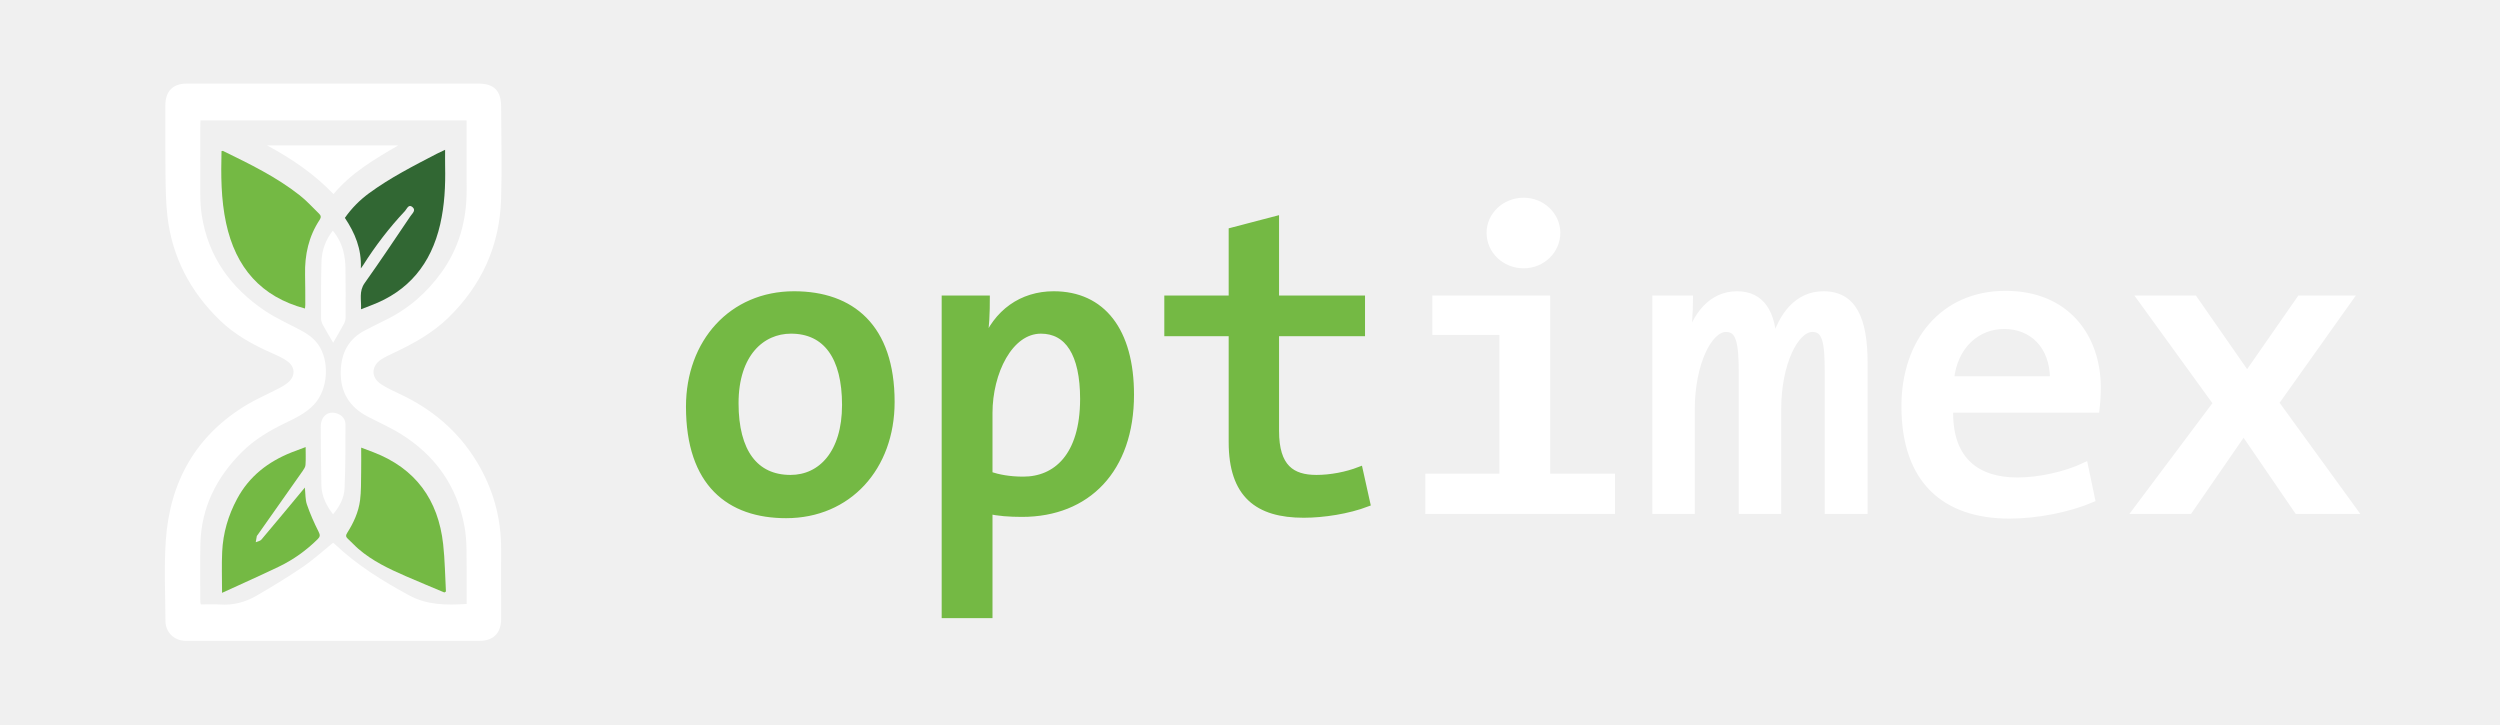
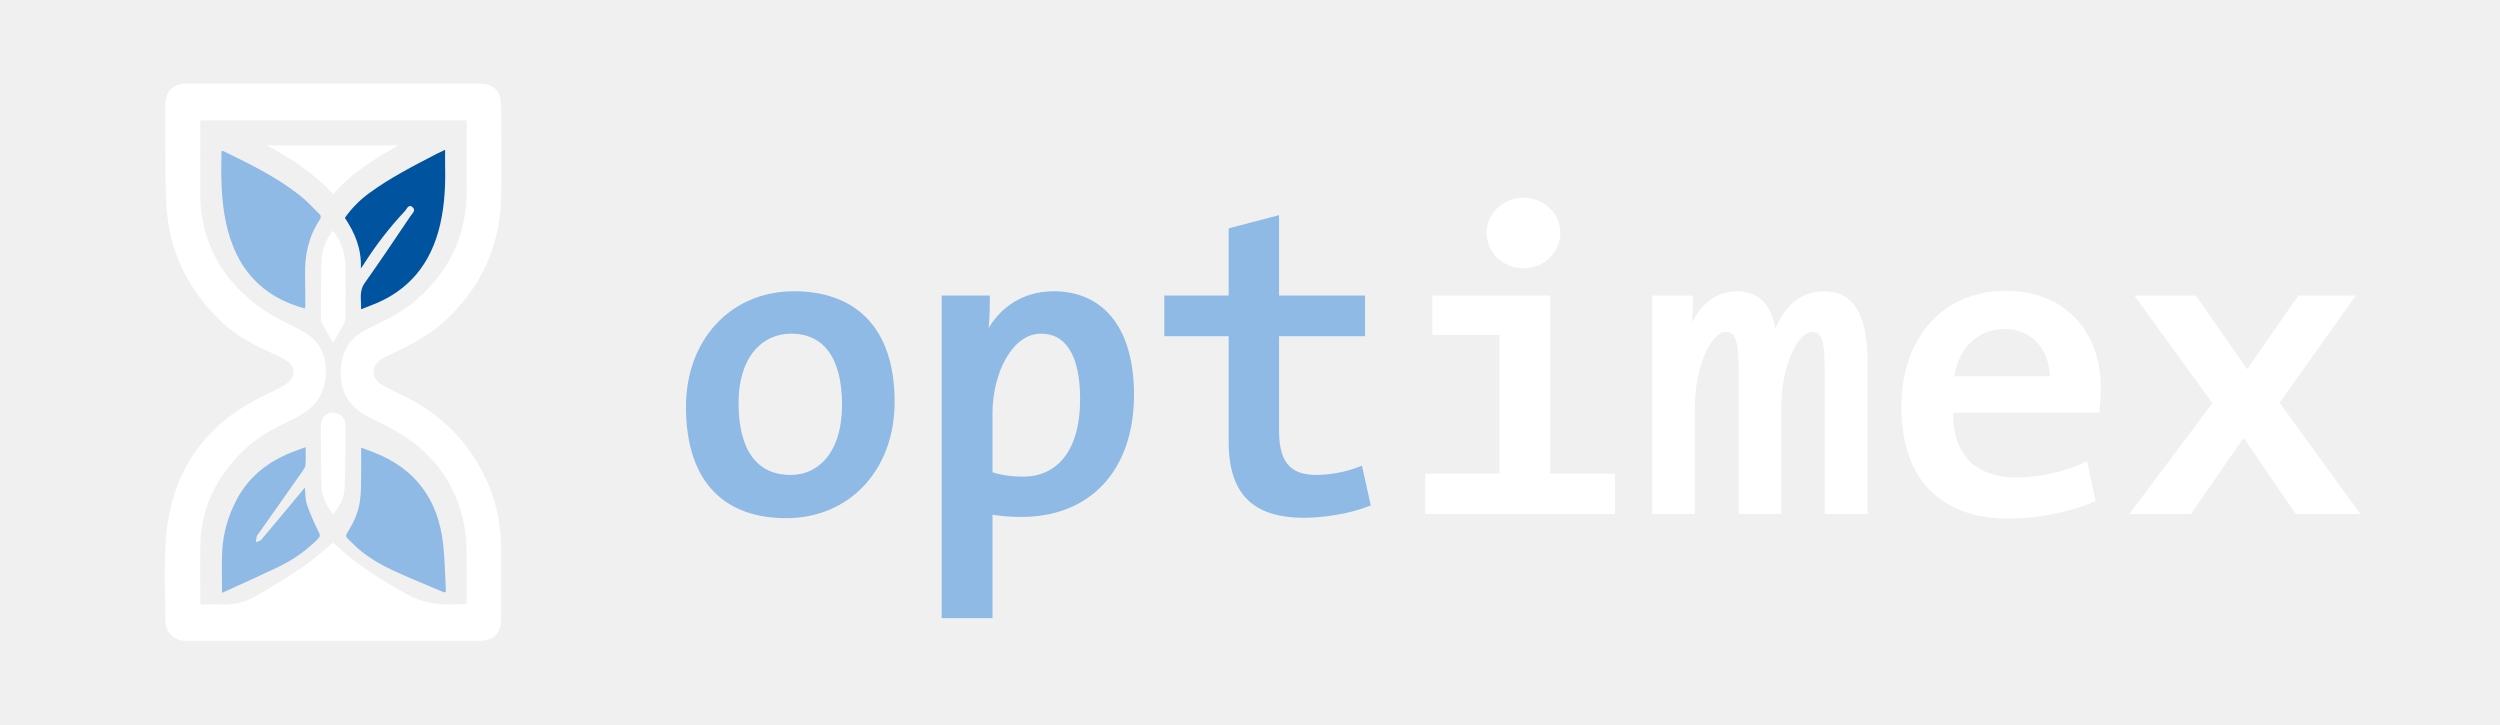
<svg xmlns="http://www.w3.org/2000/svg" id="Layer_1" data-name="Layer 1" viewBox="0 0 1615 468" version="1.1">
  <defs id="defs1">
    <style id="style1">
      .cls-1 {
        fill: #316733;
      }

      .cls-1, .cls-2, .cls-3 {
        stroke-width: 0px;
      }

      .cls-2 {
        fill: #222832;
      }

      .cls-3 {
        fill: #74b944;
      }
    </style>
  </defs>
  <g id="g9">
-     <path class="cls-1" d="M197,199.3c-28.32-7.58-44.77-26.36-50.97-55.31-3.28-15.3-3.32-30.76-2.93-46.35.38-.06.73-.25.95-.14,17.17,8.39,34.4,16.71,49.6,28.69,4.48,3.53,8.37,7.86,12.49,11.87,1.17,1.13,1.46,2.28.37,3.93-7.09,10.68-9.73,22.65-9.43,35.48.15,6.51.12,13.03.14,19.55,0,.73-.14,1.46-.23,2.28Z" id="path1" style="fill:#74b944;fill-opacity:1" />
-     <path class="cls-1" d="M287.04,382.73c-8.28-3.49-16.6-6.91-24.85-10.5-10.89-4.74-21.62-9.81-30.71-17.69-2.38-2.06-4.48-4.44-6.83-6.54-1.41-1.27-1.28-2.31-.33-3.8,4.09-6.46,7.3-13.4,8.28-21.01.76-5.93.59-11.99.7-18,.1-5.15.02-10.31.02-16.03,2.88,1.09,5.39,2.01,7.87,2.97,27.2,10.46,41.89,30.64,45.09,59.4,1.13,10.14,1.22,20.39,1.79,30.59-.34.21-.68.41-1.03.62Z" id="path2" style="fill:#74b944;fill-opacity:1" />
-     <path class="cls-3" d="M233.23,199.77c.29-6.08-1.48-11.53,2.35-16.92,10.12-14.24,19.83-28.8,29.62-43.3,1.14-1.68,3.75-3.7,1.23-5.81-2.53-2.11-3.55,1.22-4.81,2.56-10.12,10.76-19.11,22.47-27.05,35.05-.28.44-.6.85-1.47,2.07.56-12.74-3.85-22.98-10.31-32.67,4.36-6.23,9.59-11.5,15.59-15.91,13.74-10.07,28.82-17.72,43.81-25.52,1.54-.8,3.14-1.51,5.35-2.56,0,3.99-.06,7.32.01,10.64.27,12.62-.35,25.12-3.18,37.48-5.91,25.77-20.59,43.39-44.74,52.42-1.94.73-3.87,1.5-6.4,2.48Z" id="path3" style="fill:#316733;fill-opacity:1" />
-     <path class="cls-1" d="M197.44,288.81c0,4.19.17,7.89-.09,11.56-.09,1.34-1.02,2.72-1.84,3.89-9.67,13.79-19.38,27.54-29.09,41.31-.18.26-.47.49-.53.78-.26,1.3-.46,2.61-.68,3.92,1.22-.53,2.83-.73,3.61-1.64,8.7-10.27,17.28-20.65,25.89-31,.65-.78,1.31-1.57,2.23-2.67.43,3.98.21,7.69,1.32,10.93,2.07,6.03,4.67,11.91,7.55,17.6,1.1,2.16,1.02,3.21-.59,4.8-7.4,7.34-15.77,13.31-25.11,17.79-12.07,5.8-24.31,11.23-36.66,16.9,0-9.41-.33-18.03.08-26.61.57-12.06,3.91-23.44,9.63-34.1,7.85-14.65,20.11-24.04,35.22-30.05,2.89-1.15,5.81-2.19,9.05-3.41Z" id="path4" style="fill:#74b944;fill-opacity:1" />
+     <path class="cls-1" d="M197,199.3c-28.32-7.58-44.77-26.36-50.97-55.31-3.28-15.3-3.32-30.76-2.93-46.35.38-.06.73-.25.95-.14,17.17,8.39,34.4,16.71,49.6,28.69,4.48,3.53,8.37,7.86,12.49,11.87,1.17,1.13,1.46,2.28.37,3.93-7.09,10.68-9.73,22.65-9.43,35.48.15,6.51.12,13.03.14,19.55,0,.73-.14,1.46-.23,2.28Z" id="path1" style="fill:#8ebae5;fill-opacity:1" />
+     <path class="cls-1" d="M287.04,382.73c-8.28-3.49-16.6-6.91-24.85-10.5-10.89-4.74-21.62-9.81-30.71-17.69-2.38-2.06-4.48-4.44-6.83-6.54-1.41-1.27-1.28-2.31-.33-3.8,4.09-6.46,7.3-13.4,8.28-21.01.76-5.93.59-11.99.7-18,.1-5.15.02-10.31.02-16.03,2.88,1.09,5.39,2.01,7.87,2.97,27.2,10.46,41.89,30.64,45.09,59.4,1.13,10.14,1.22,20.39,1.79,30.59-.34.21-.68.41-1.03.62Z" id="path2" style="fill:#8ebae5;fill-opacity:1" />
+     <path class="cls-3" d="M233.23,199.77c.29-6.08-1.48-11.53,2.35-16.92,10.12-14.24,19.83-28.8,29.62-43.3,1.14-1.68,3.75-3.7,1.23-5.81-2.53-2.11-3.55,1.22-4.81,2.56-10.12,10.76-19.11,22.47-27.05,35.05-.28.44-.6.85-1.47,2.07.56-12.74-3.85-22.98-10.31-32.67,4.36-6.23,9.59-11.5,15.59-15.91,13.74-10.07,28.82-17.72,43.81-25.52,1.54-.8,3.14-1.51,5.35-2.56,0,3.99-.06,7.32.01,10.64.27,12.62-.35,25.12-3.18,37.48-5.91,25.77-20.59,43.39-44.74,52.42-1.94.73-3.87,1.5-6.4,2.48Z" id="path3" style="fill:#00549f;fill-opacity:1" />
+     <path class="cls-1" d="M197.44,288.81c0,4.19.17,7.89-.09,11.56-.09,1.34-1.02,2.72-1.84,3.89-9.67,13.79-19.38,27.54-29.09,41.31-.18.26-.47.49-.53.78-.26,1.3-.46,2.61-.68,3.92,1.22-.53,2.83-.73,3.61-1.64,8.7-10.27,17.28-20.65,25.89-31,.65-.78,1.31-1.57,2.23-2.67.43,3.98.21,7.69,1.32,10.93,2.07,6.03,4.67,11.91,7.55,17.6,1.1,2.16,1.02,3.21-.59,4.8-7.4,7.34-15.77,13.31-25.11,17.79-12.07,5.8-24.31,11.23-36.66,16.9,0-9.41-.33-18.03.08-26.61.57-12.06,3.91-23.44,9.63-34.1,7.85-14.65,20.11-24.04,35.22-30.05,2.89-1.15,5.81-2.19,9.05-3.41Z" id="path4" style="fill:#8ebae5;fill-opacity:1" />
    <g id="g8">
      <path class="cls-2" d="M215.32,54c31.19,0,62.38,0,93.57,0,10.23,0,14.81,4.56,14.84,14.82.05,19.96.6,39.94-.02,59.88-.94,30.05-12.54,55.56-34.11,76.56-10.54,10.26-23.12,17.02-36.19,23.16-2.46,1.16-4.95,2.34-7.22,3.84-6.43,4.23-6.59,11.57-.16,15.83,3.74,2.48,7.87,4.41,11.96,6.31,20.94,9.72,37.95,23.97,50,43.88,10.5,17.35,15.83,36.18,15.73,56.55-.08,15,.02,29.99.02,44.99,0,9.1-5.01,14.18-13.96,14.18-62.17,0-124.33,0-186.5,0-1.16,0-2.31,0-3.47-.02-7.27-.12-12.88-5.46-12.92-12.76-.1-17.32-.96-34.71.21-51.95,2.6-38.26,19.57-68.38,52.96-88.14,6.22-3.68,12.92-6.52,19.33-9.86,2.41-1.25,4.87-2.58,6.89-4.35,4.53-3.95,4.48-9.7-.31-13.31-2.97-2.24-6.49-3.82-9.93-5.33-12.48-5.47-24.34-11.96-34.19-21.55-18.87-18.37-30.61-40.53-33.68-66.89-1.08-9.29-1.14-18.73-1.27-28.1-.2-14.57-.07-29.15-.08-43.72,0-9,4.85-14.01,13.68-14.01,31.61-.02,63.22,0,94.83,0ZM215.18,350.58c.49.4.82.65,1.12.94,14.26,13.49,30.7,23.71,47.85,33.02,11.81,6.42,24.24,6.45,37.31,5.61,0-1.24,0-2.37,0-3.5-.01-10.67.11-21.33-.1-32-.1-4.93-.45-9.92-1.34-14.76-4.83-26.06-18.95-45.82-41.23-59.64-6.83-4.24-14.29-7.45-21.42-11.22-11.65-6.16-17.58-15.67-17.24-29.15.31-12.03,5.08-21.1,15.94-26.61,4.3-2.19,8.59-4.41,12.93-6.52,14.77-7.18,26.79-17.63,36.34-30.99,11.23-15.72,16.1-33.41,16.11-52.6.01-13.94-.02-27.88-.03-41.82,0-1.13,0-2.26,0-3.57h-171.89c-.05.85-.13,1.47-.13,2.09-.02,15.31-.11,30.62-.01,45.93.03,4.42.28,8.89.95,13.25,4.17,26.78,18.7,46.83,40.67,61.64,7.1,4.79,15.04,8.34,22.65,12.33,4.61,2.42,8.8,5.21,11.91,9.57,7.18,10.1,6.87,28.54-2.8,38.84-5.23,5.56-11.86,8.63-18.45,11.83-10.17,4.93-19.78,10.55-27.9,18.62-16.52,16.41-26.39,35.85-26.96,59.46-.3,12.45-.07,24.92-.06,37.38,0,.49.18.97.33,1.75,4.21,0,8.31-.23,12.36.05,8.46.59,16.34-1.46,23.53-5.63,10.16-5.89,20.24-11.99,29.94-18.61,6.83-4.66,12.98-10.32,19.63-15.68Z" id="path5" style="fill:#ffffff;fill-opacity:1" />
      <path class="cls-2" d="M215.44,125.37c-12.59-13.05-26.75-22.75-42.89-31.43h84.7c-15.3,8.88-30.19,17.58-41.81,31.43Z" id="path6" style="fill:#ffffff;fill-opacity:1" />
      <path class="cls-2" d="M215.22,221.39c-2.1-3.6-4.41-7.42-6.55-11.34-.68-1.24-1.24-2.74-1.24-4.12-.02-12.34-.13-24.69.26-37.02.22-7.15,2.56-13.8,7.29-19.89,3.59,4.25,5.79,8.94,6.99,14.03.77,3.25,1.14,6.67,1.19,10.01.17,10.65.14,21.31.09,31.96,0,1.39-.39,2.92-1.05,4.14-2.27,4.23-4.75,8.36-6.97,12.23Z" id="path7" style="fill:#ffffff;fill-opacity:1" />
      <path class="cls-2" d="M215.14,332.21c-4.39-5.75-7.41-11.78-7.53-18.89-.23-12.55-.38-25.1-.4-37.65,0-6.86,4.8-10.6,10.62-8.52,3.31,1.18,5.34,3.71,5.34,7.12,0,13.7.02,27.41-.57,41.09-.27,6.24-3.16,11.85-7.46,16.85Z" id="path8" style="fill:#ffffff;fill-opacity:1" />
    </g>
  </g>
  <g id="text1" style="font-weight:600;font-size:280.326px;line-height:0;font-family:TheSansMonoSCd;-inkscape-font-specification:'TheSansMonoSCd Semi-Bold';fill:#222832;stroke:#222832;stroke-width:4" transform="scale(1.015948,0.9843025)" aria-label="optimex">
-     <path style="fill:#74b944;stroke:#74b944;fill-opacity:1;stroke-opacity:1" d="m 566.853,263.796 c 0,-49.337 -25.51,-70.642 -61.952,-70.642 -39.526,0 -66.718,31.397 -66.718,73.726 0,50.739 25.79,71.203 61.672,71.203 39.526,0 66.998,-31.116 66.998,-74.286 z m -29.434,1.962 c 0,31.677 -15.418,47.936 -34.76,47.936 -22.426,0 -35.041,-17.1 -35.041,-49.057 0,-32.518 16.82,-47.655 35.321,-47.655 22.426,0 34.48,17.38 34.48,48.777 z m 181.651,-6.728 c 0,-42.049 -18.221,-65.877 -49.057,-65.877 -20.183,0 -36.442,11.774 -44.011,32.518 l -0.561,-0.28 c 1.682,-10.372 1.962,-21.024 1.962,-29.434 h -26.631 v 207.722 h 28.313 v -68.4 c 5.326,1.402 12.895,1.962 20.744,1.962 41.488,0 69.241,-28.874 69.241,-78.211 z m -30.275,2.803 c 0,37.564 -17.38,52.982 -38.124,52.982 -8.97,0 -15.698,-1.402 -21.585,-3.364 V 271.084 c 0,-26.631 12.895,-54.103 32.798,-54.103 17.1,0 26.911,15.138 26.911,44.852 z m 180.53,68.68 -4.766,-22.146 c -8.41,3.364 -18.502,5.326 -27.472,5.326 -15.698,0 -25.79,-7.008 -25.79,-30.836 v -64.195 h 54.664 V 195.957 H 811.297 V 143.816 l -28.033,7.569 v 44.572 h -40.928 v 22.706 h 40.928 v 71.483 c 0,34.76 16.539,47.655 45.693,47.655 12.615,0 28.313,-2.523 40.367,-7.288 z" id="path10" />
+     <path style="fill:#8ebae5;stroke:#8ebae5;fill-opacity:1;stroke-opacity:1" d="m 566.853,263.796 c 0,-49.337 -25.51,-70.642 -61.952,-70.642 -39.526,0 -66.718,31.397 -66.718,73.726 0,50.739 25.79,71.203 61.672,71.203 39.526,0 66.998,-31.116 66.998,-74.286 z m -29.434,1.962 c 0,31.677 -15.418,47.936 -34.76,47.936 -22.426,0 -35.041,-17.1 -35.041,-49.057 0,-32.518 16.82,-47.655 35.321,-47.655 22.426,0 34.48,17.38 34.48,48.777 z m 181.651,-6.728 c 0,-42.049 -18.221,-65.877 -49.057,-65.877 -20.183,0 -36.442,11.774 -44.011,32.518 l -0.561,-0.28 c 1.682,-10.372 1.962,-21.024 1.962,-29.434 h -26.631 v 207.722 h 28.313 v -68.4 c 5.326,1.402 12.895,1.962 20.744,1.962 41.488,0 69.241,-28.874 69.241,-78.211 z m -30.275,2.803 c 0,37.564 -17.38,52.982 -38.124,52.982 -8.97,0 -15.698,-1.402 -21.585,-3.364 V 271.084 c 0,-26.631 12.895,-54.103 32.798,-54.103 17.1,0 26.911,15.138 26.911,44.852 z m 180.53,68.68 -4.766,-22.146 c -8.41,3.364 -18.502,5.326 -27.472,5.326 -15.698,0 -25.79,-7.008 -25.79,-30.836 v -64.195 h 54.664 V 195.957 H 811.297 V 143.816 l -28.033,7.569 v 44.572 h -40.928 v 22.706 h 40.928 v 71.483 c 0,34.76 16.539,47.655 45.693,47.655 12.615,0 28.313,-2.523 40.367,-7.288 z" id="path10" />
    <path d="M 1024.906,335.279 V 312.853 H 983.698 V 195.957 h -70.922 v 21.865 h 42.61 v 95.031 h -47.095 v 22.426 z M 968.84,131.762 c -12.054,0 -21.585,9.531 -21.585,21.024 0,11.774 9.531,21.305 21.585,21.305 11.774,0 21.305,-9.531 21.305,-21.305 0,-11.493 -9.531,-21.024 -21.305,-21.024 z M 1185.532,335.279 v -96.993 c 0,-28.874 -7.008,-45.132 -26.07,-45.132 -15.979,0 -26.631,12.895 -31.677,32.518 -0.561,-20.183 -7.569,-32.518 -23.267,-32.518 -15.979,0 -26.631,13.175 -31.677,32.798 h -0.28 c 1.121,-10.933 1.962,-20.744 1.962,-29.995 h -21.865 v 139.322 h 22.987 v -66.718 c 0,-29.715 10.933,-52.701 21.866,-52.701 8.41,0 10.092,8.69 10.092,29.154 v 90.265 h 22.987 v -66.718 c 0,-29.715 10.933,-52.701 21.866,-52.701 8.41,0 9.811,8.69 9.811,28.313 v 91.106 z m 148.292,-80.734 c 0,-33.359 -19.623,-61.672 -58.588,-61.672 -39.806,0 -64.195,31.397 -64.195,73.726 0,48.777 25.51,71.763 66.718,71.763 17.66,0 37.844,-4.205 52.421,-10.652 l -4.485,-22.146 c -12.615,6.167 -29.434,9.811 -42.89,9.811 -25.51,0 -42.89,-13.175 -42.89,-44.291 0,-0.841 0,-1.402 0,-2.243 h 93.068 c 0.561,-5.046 0.841,-10.372 0.841,-14.297 z m -28.313,-5.607 h -65.036 c 2.243,-22.146 16.82,-35.041 33.919,-35.041 17.66,0 31.116,12.895 31.116,35.041 z m 191.463,86.34 -49.898,-70.922 47.095,-68.4 h -31.677 l -33.639,49.898 -33.639,-49.898 h -34.2 l 48.216,68.68 -51.3,70.642 h 34.2 l 34.48,-51.58 34.2,51.58 z" id="path11" style="fill:#ffffff;fill-opacity:1;stroke:#ffffff;stroke-opacity:1" />
  </g>
</svg>
